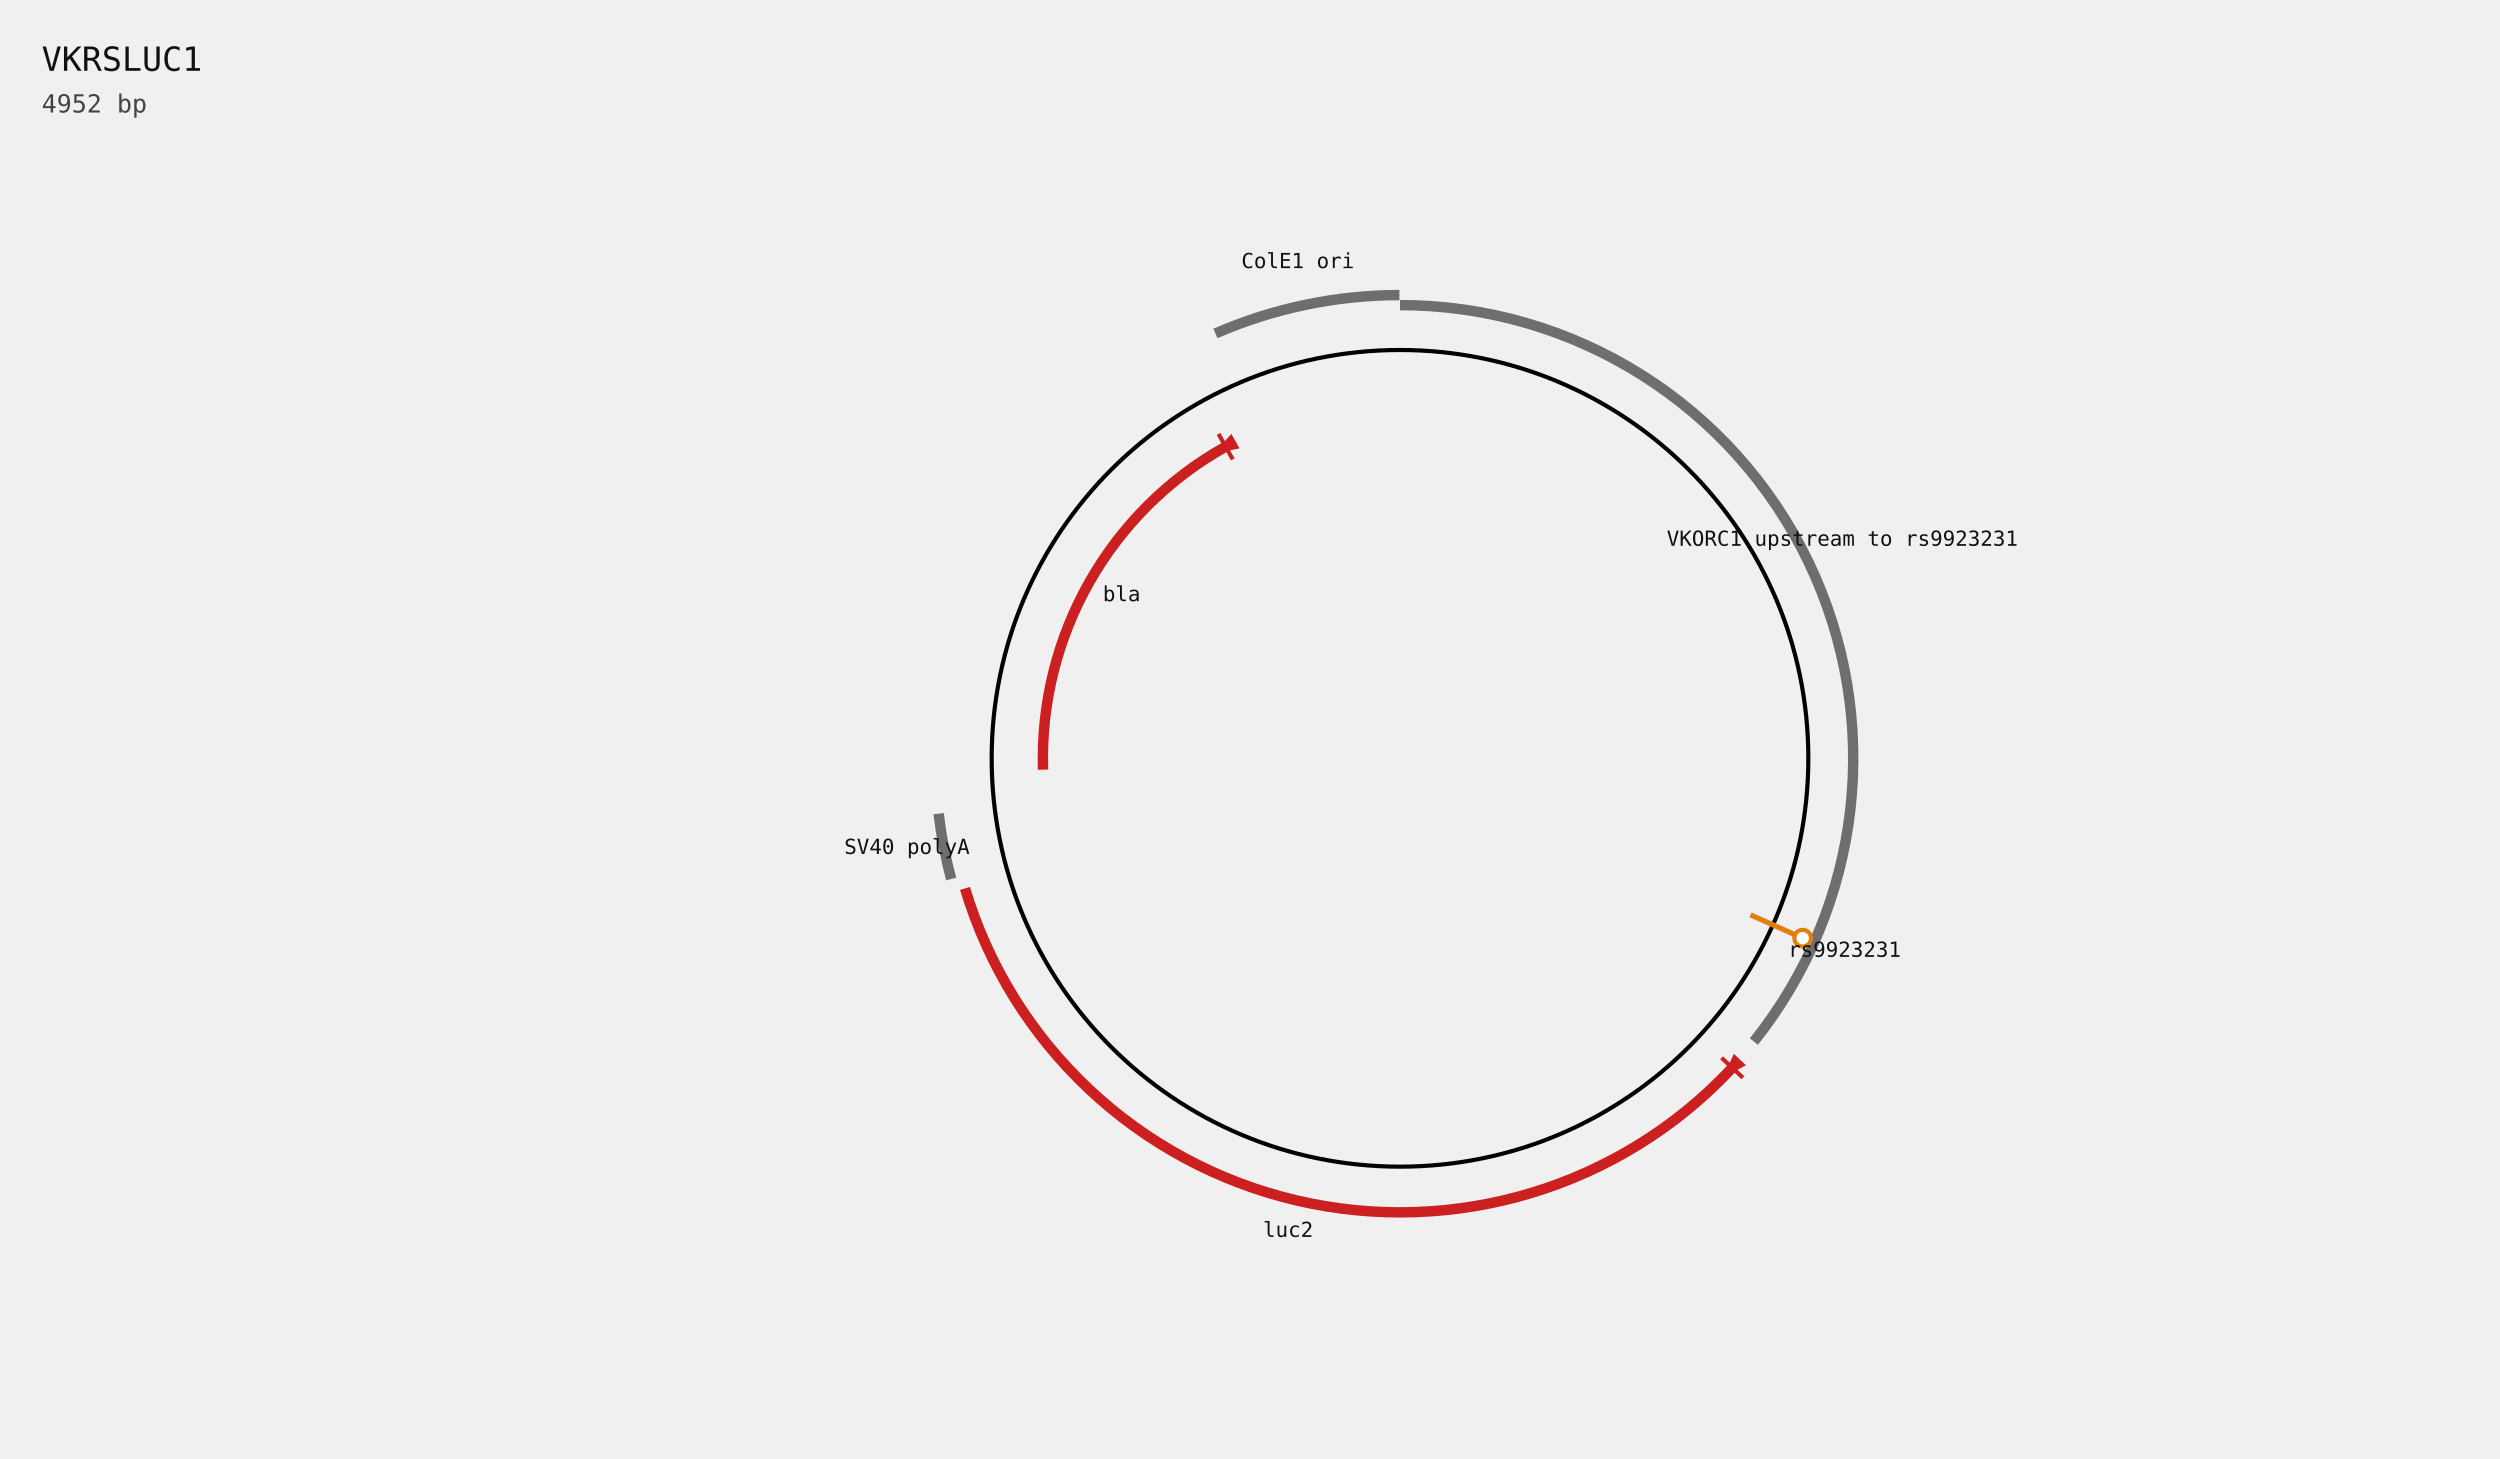
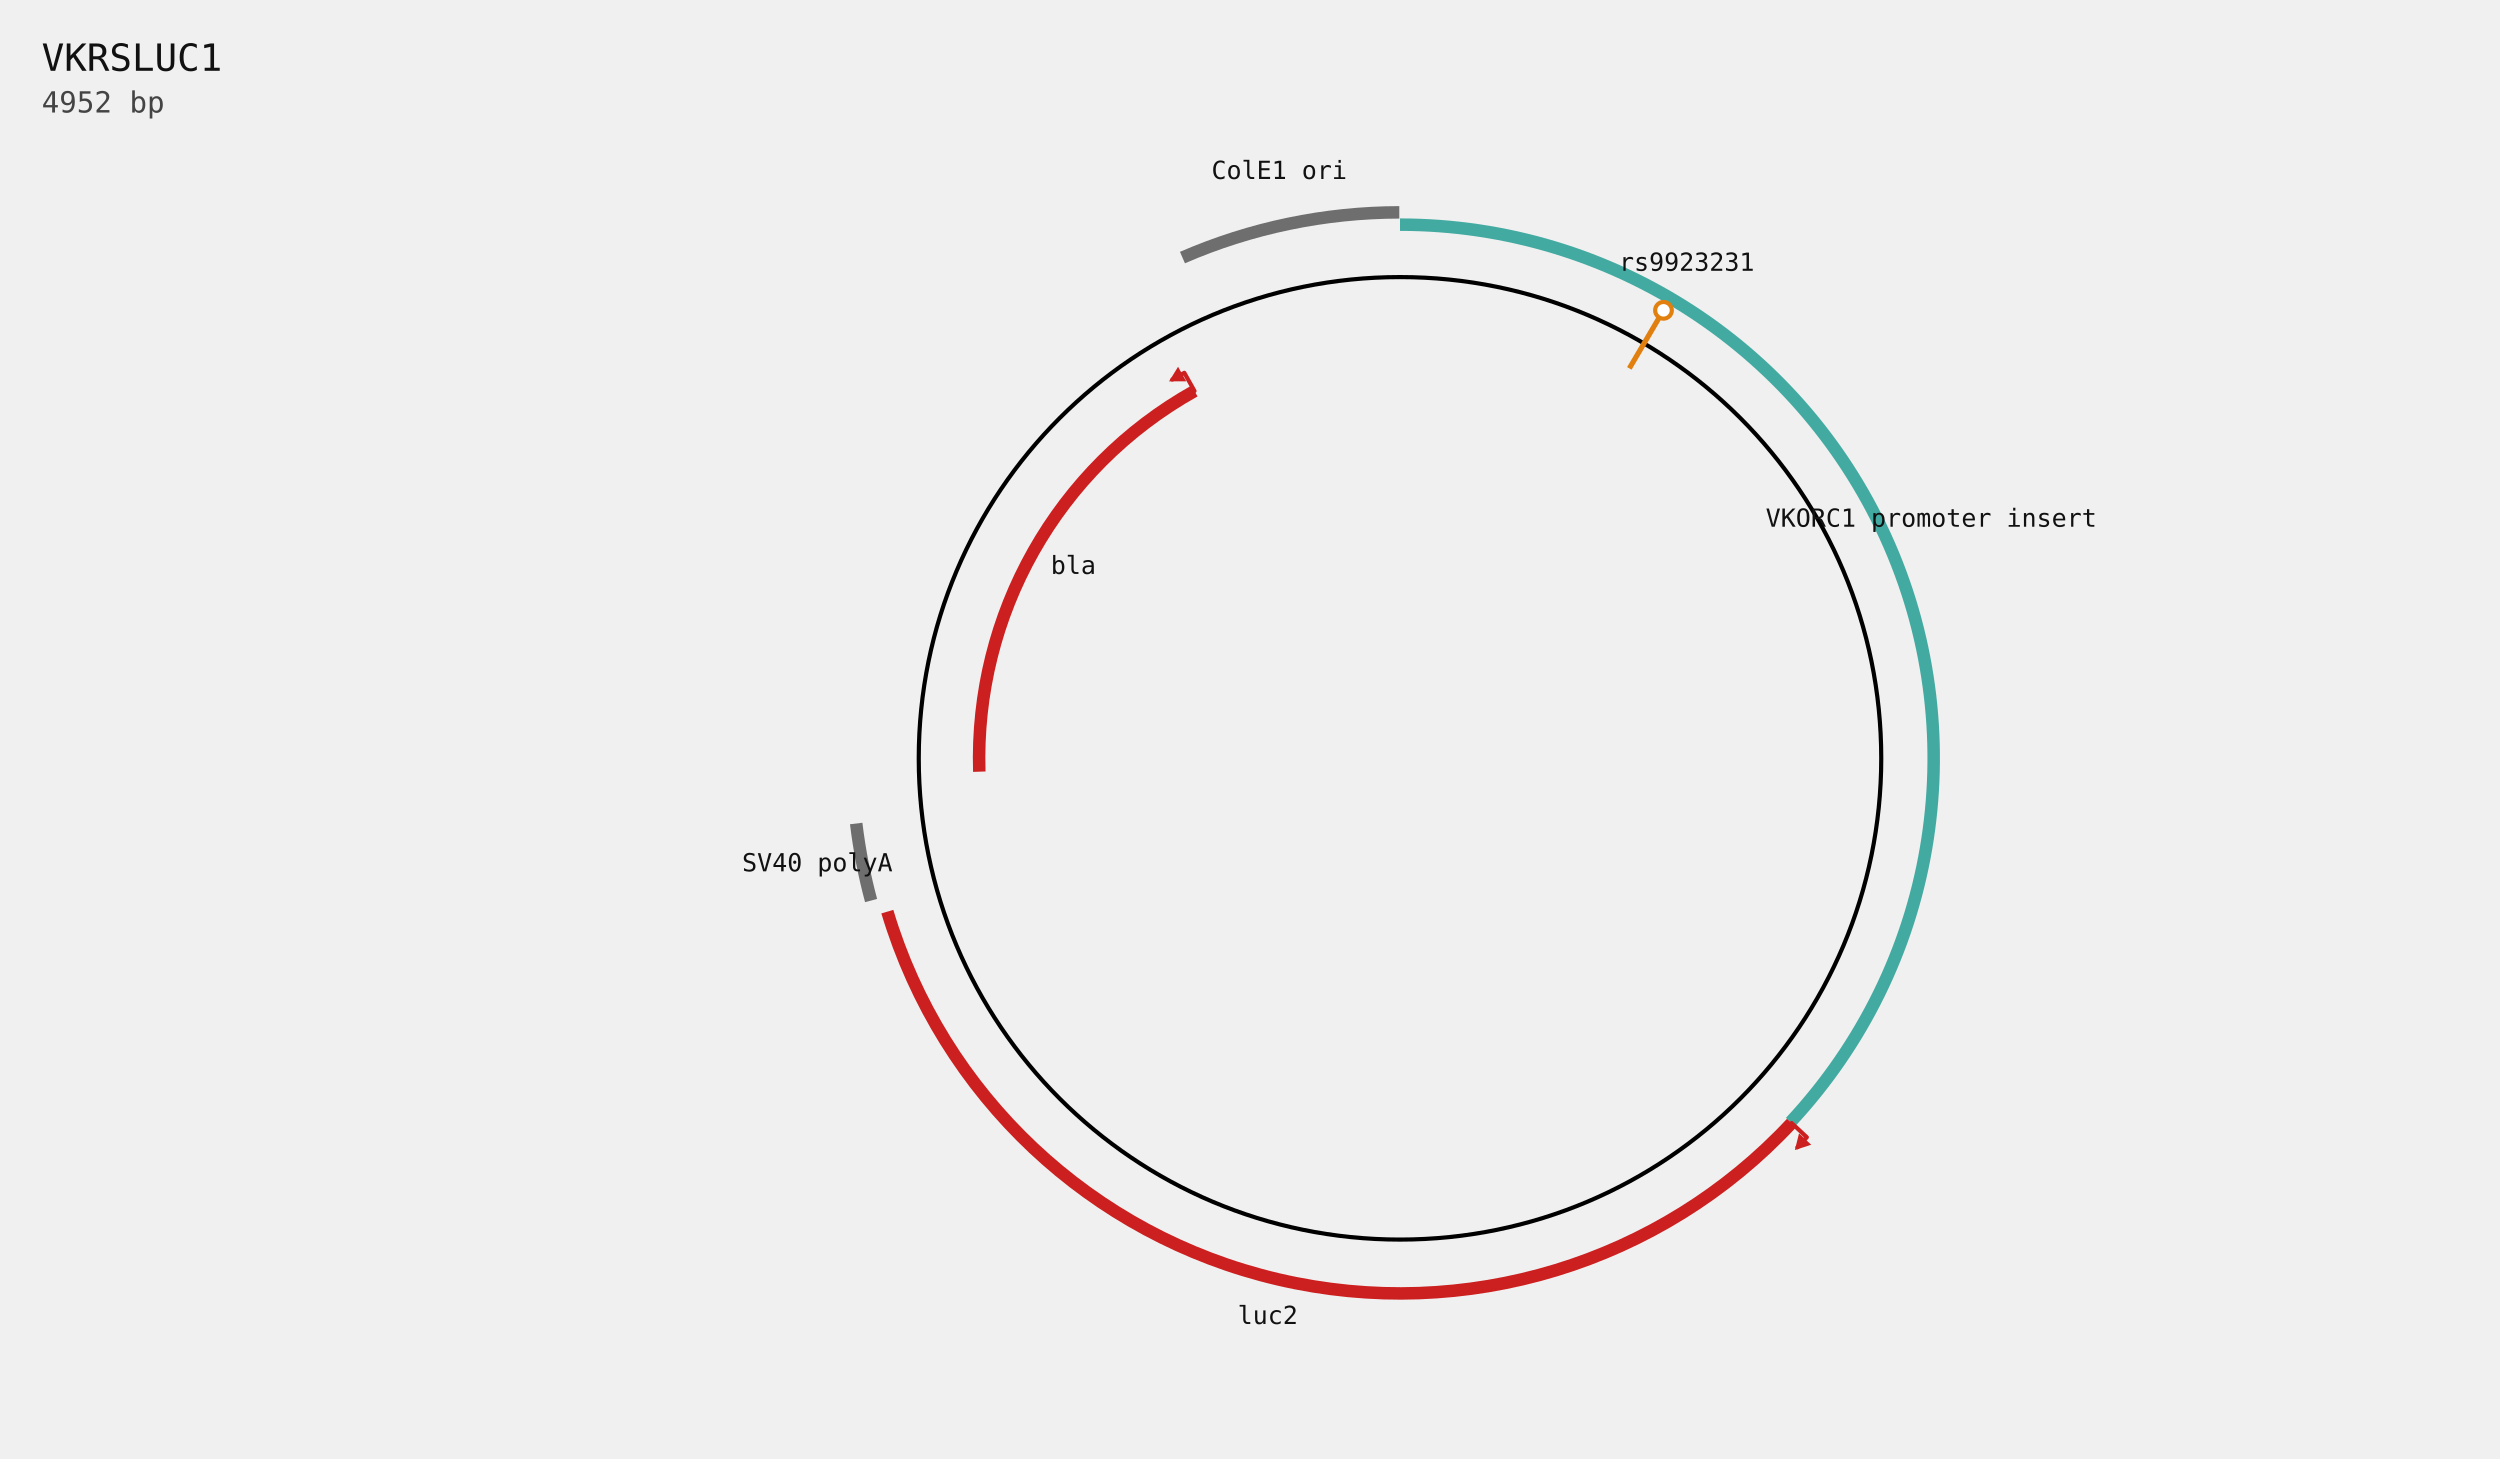
<svg xmlns="http://www.w3.org/2000/svg" height="700" viewBox="0 0 1200 700" width="1200">
-   <text fill="#111111" font-family="monospace" font-size="16" x="20" y="34">
+   <text fill="#111111" font-family="monospace" font-size="18" x="20" y="34">
VKRSLUC1
</text>
-   <text fill="#444444" font-family="monospace" font-size="12" x="20" y="54">
+   <text fill="#444444" font-family="monospace" font-size="14" x="20" y="54">
4952 bp
</text>
-   <circle cx="672" cy="364" fill="none" r="196" stroke="#000000" stroke-width="2" />
-   <path d="M 672.000 146.448 A 217.552 217.552 0 0 1 841.843 499.949" fill="none" stroke="#6e6e6e" stroke-width="5" />
-   <text fill="#111111" font-family="monospace" font-size="10" text-anchor="middle" x="884.317" y="261.99">
- VKORC1 upstream to rs9923231
+   <circle cx="672" cy="364" fill="none" r="231" stroke="#000000" stroke-width="2" />
+   <path d="M 672.000 107.831 A 256.169 256.169 0 0 1 859.459 538.591" fill="none" stroke="#43aaa1" stroke-width="6" />
+   <text fill="#111111" font-family="monospace" font-size="12" text-anchor="middle" x="926.993" y="252.839">
+ VKORC1 promoter insert
</text>
-   <line data-gentle-role="variation-marker-line" stroke="#e17f0f" stroke-width="2.5" x1="840.229" x2="865.285" y1="439.122" y2="450.311" />
-   <circle cx="865.285" cy="450.311" data-gentle-role="variation-marker-dot" fill="#ffffff" r="4" stroke="#e17f0f" stroke-width="2" />
-   <text fill="#111111" font-family="monospace" font-size="10" text-anchor="middle" x="885.373" y="459.281">
+   <line data-gentle-role="variation-marker-line" stroke="#e17f0f" stroke-width="2.5" x1="782.078" x2="798.472" y1="176.83" y2="148.953" />
+   <circle cx="798.472" cy="148.953" data-gentle-role="variation-marker-dot" fill="#ffffff" r="4" stroke="#e17f0f" stroke-width="2" />
+   <text fill="#111111" font-family="monospace" font-size="12" text-anchor="middle" x="809.625" y="129.99">
rs9923231
</text>
-   <path d="M 831.477 512.530 A 217.931 217.931 0 0 1 463.204 426.435" fill="none" stroke="#cc1f1f" stroke-width="5" />
-   <line data-gentle-role="transcription-start-tick" stroke="#cc1f1f" stroke-width="2" x1="826.354" x2="836.599" y1="507.759" y2="517.301" />
-   <path d="M826.976,517.357 L838.086,511.306 L832.232,505.854 z" data-gentle-role="transcription-start-arrow" fill="#cc1f1f" stroke="none" />
-   <text fill="#111111" font-family="monospace" font-size="10" text-anchor="middle" x="618.292" y="593.736">
+   <path d="M 859.955 539.053 A 256.847 256.847 0 0 1 425.919 437.584" fill="none" stroke="#cc1f1f" stroke-width="6" />
+   <path d="M859.955,539.053 L867.273,545.868 L862.771,550.695" data-gentle-role="transcription-start-arrow-shaft" fill="none" stroke="#cc1f1f" stroke-linecap="round" stroke-linejoin="round" stroke-width="2" />
+   <path d="M861.543,552.011 L869.381,549.472 L863.527,544.02 z" data-gentle-role="transcription-start-arrow" fill="#cc1f1f" stroke="none" />
+   <text fill="#111111" font-family="monospace" font-size="12" text-anchor="middle" x="608.523" y="635.526">
luc2
</text>
-   <path d="M 456.589 421.915 A 223.061 223.061 0 0 1 450.524 390.541" fill="none" stroke="#6e6e6e" stroke-width="5" />
-   <text fill="#111111" font-family="monospace" font-size="10" text-anchor="middle" x="435.35" y="409.903">
+   <path d="M 418.122 432.257 A 262.893 262.893 0 0 1 410.974 395.281" fill="none" stroke="#6e6e6e" stroke-width="6" />
+   <text fill="#111111" font-family="monospace" font-size="12" text-anchor="middle" x="392.32" y="418.25">
SV40 polyA
</text>
-   <path d="M 500.660 369.437 A 171.426 171.426 0 0 1 588.304 214.394" fill="none" stroke="#cc1f1f" stroke-width="5" />
-   <line data-gentle-role="transcription-start-tick" stroke="#cc1f1f" stroke-width="2" x1="591.722" x2="584.886" y1="220.503" y2="208.285" />
-   <path d="M582.547,217.621 L591.062,208.264 L594.968,215.245 z" data-gentle-role="transcription-start-arrow" fill="#cc1f1f" stroke="none" />
-   <text fill="#111111" font-family="monospace" font-size="10" text-anchor="middle" x="538.389" y="288.583">
+   <path d="M 470.064 370.408 A 202.038 202.038 0 0 1 573.358 187.679" fill="none" stroke="#cc1f1f" stroke-width="6" />
+   <path d="M573.358,187.679 L568.476,178.952 L562.718,182.178" data-gentle-role="transcription-start-arrow-shaft" fill="none" stroke="#cc1f1f" stroke-linecap="round" stroke-linejoin="round" stroke-width="2" />
+   <path d="M561.148,183.058 L565.476,176.048 L569.382,183.029 z" data-gentle-role="transcription-start-arrow" fill="#cc1f1f" stroke="none" />
+   <text fill="#111111" font-family="monospace" font-size="12" text-anchor="middle" x="515.215" y="275.502">
bla
</text>
-   <path d="M 583.398 160.048 A 222.366 222.366 0 0 1 671.718 141.634" fill="none" stroke="#6e6e6e" stroke-width="5" />
-   <text fill="#111111" font-family="monospace" font-size="10" text-anchor="middle" x="622.94" y="128.694">
+   <path d="M 567.576 123.628 A 262.074 262.074 0 0 1 671.667 101.926" fill="none" stroke="#6e6e6e" stroke-width="6" />
+   <text fill="#111111" font-family="monospace" font-size="12" text-anchor="middle" x="614.019" y="85.906">
ColE1 ori
</text>
</svg>
